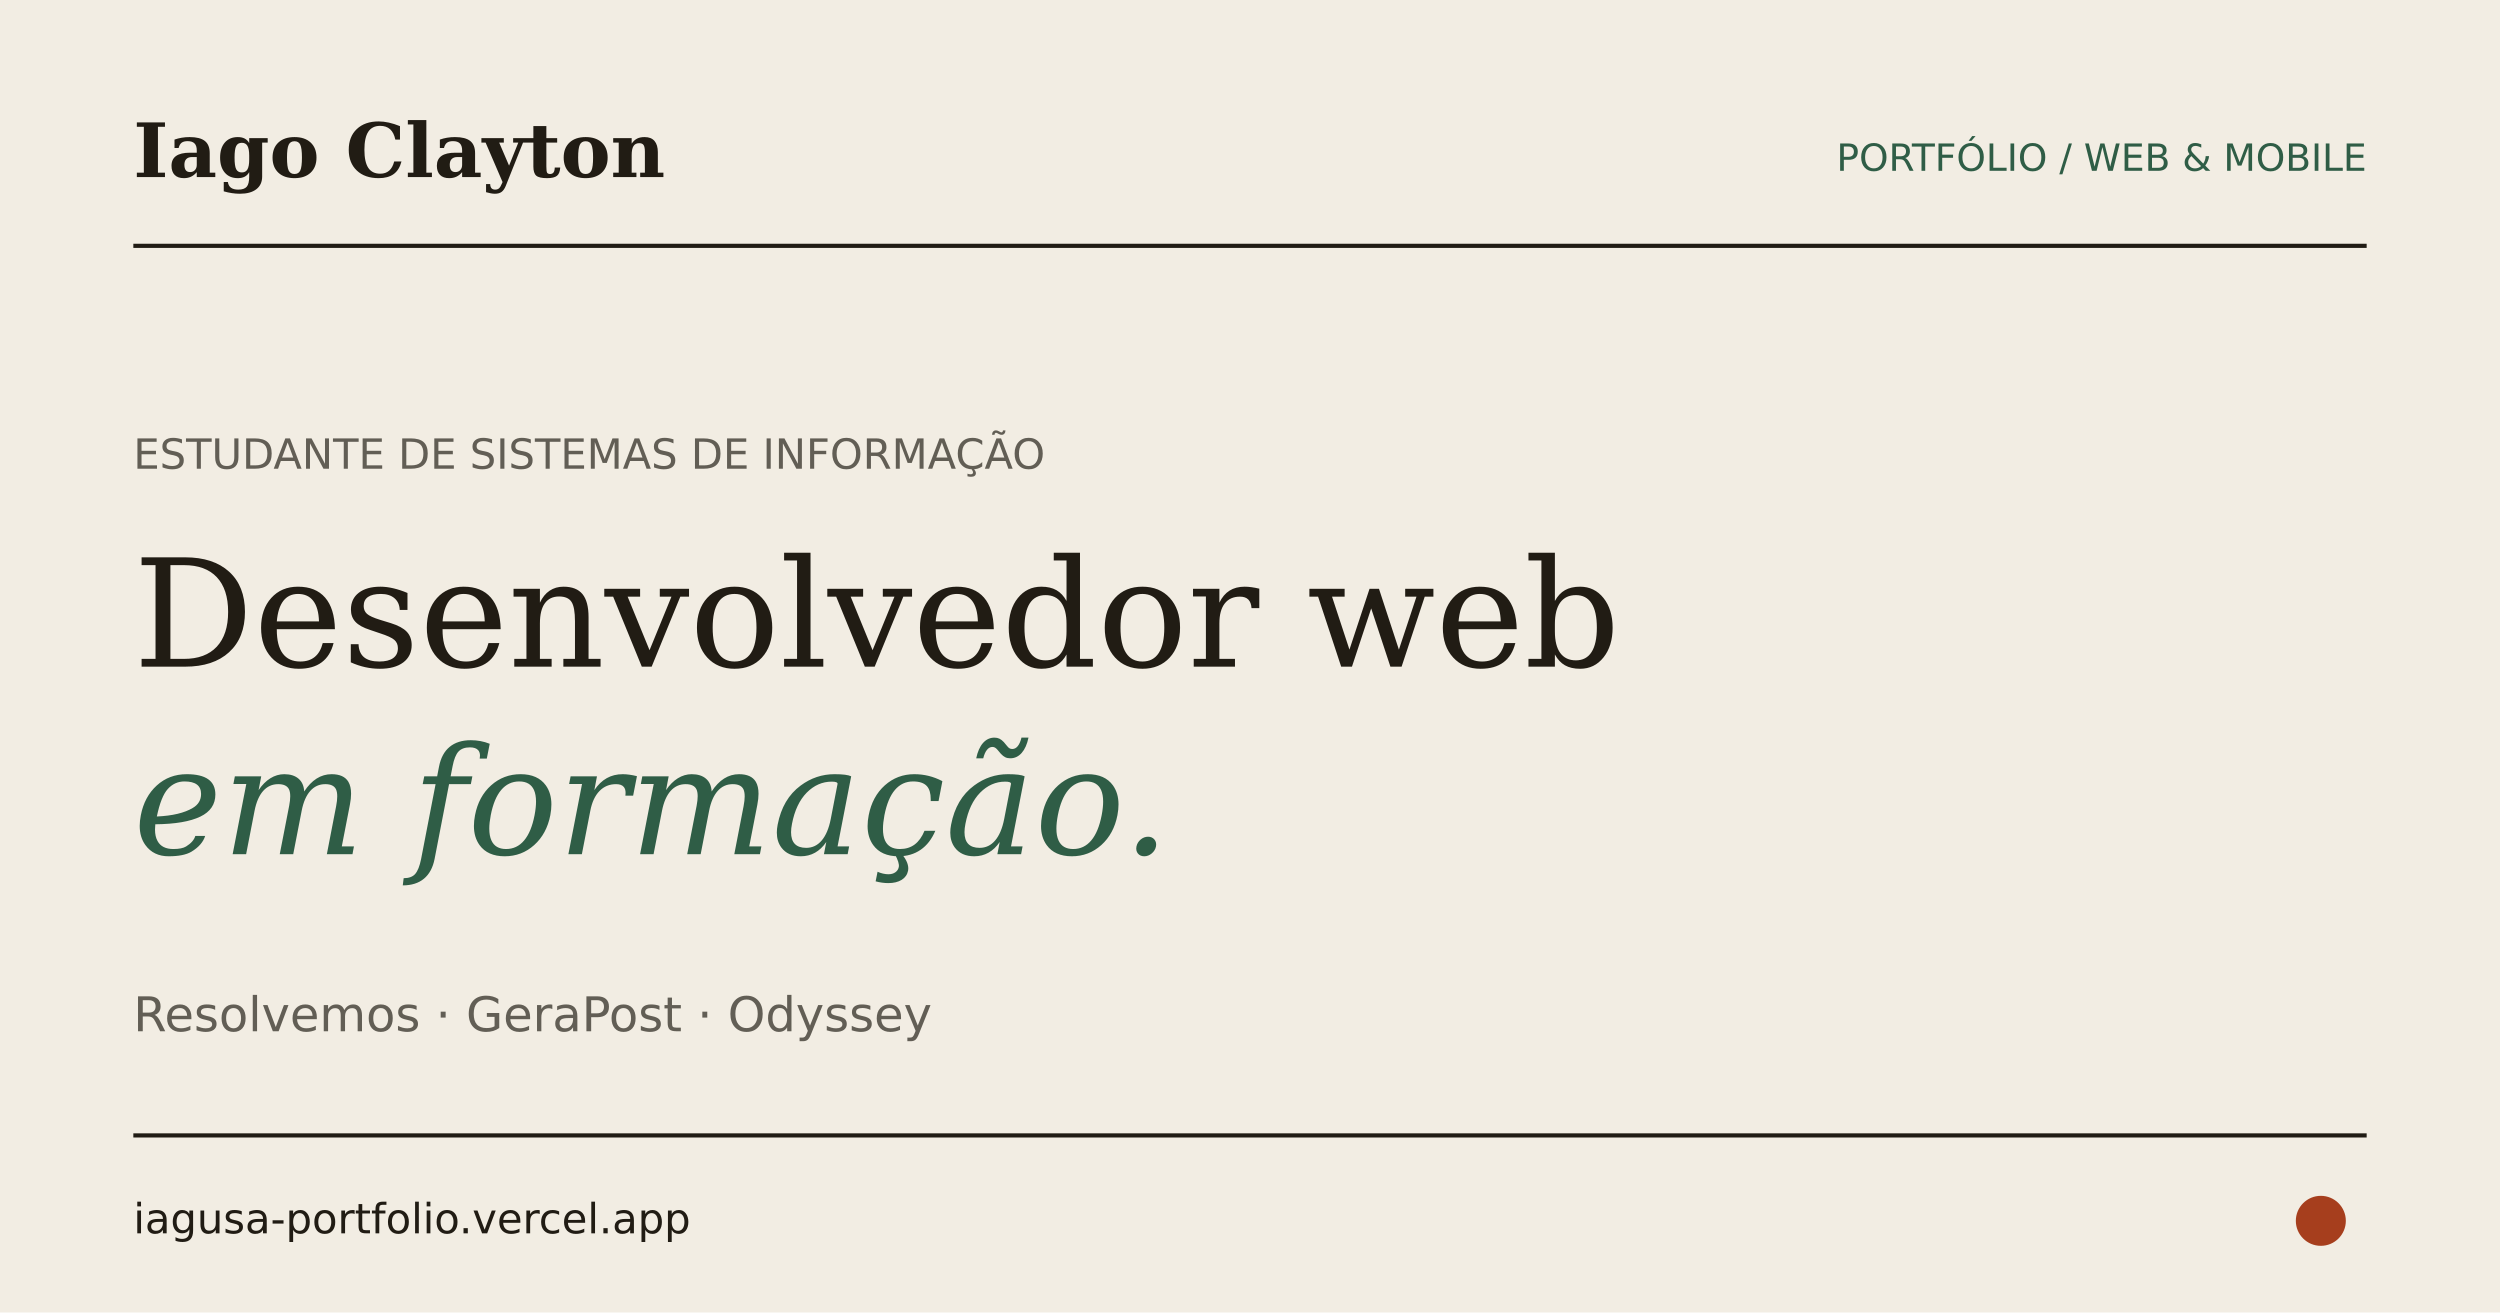
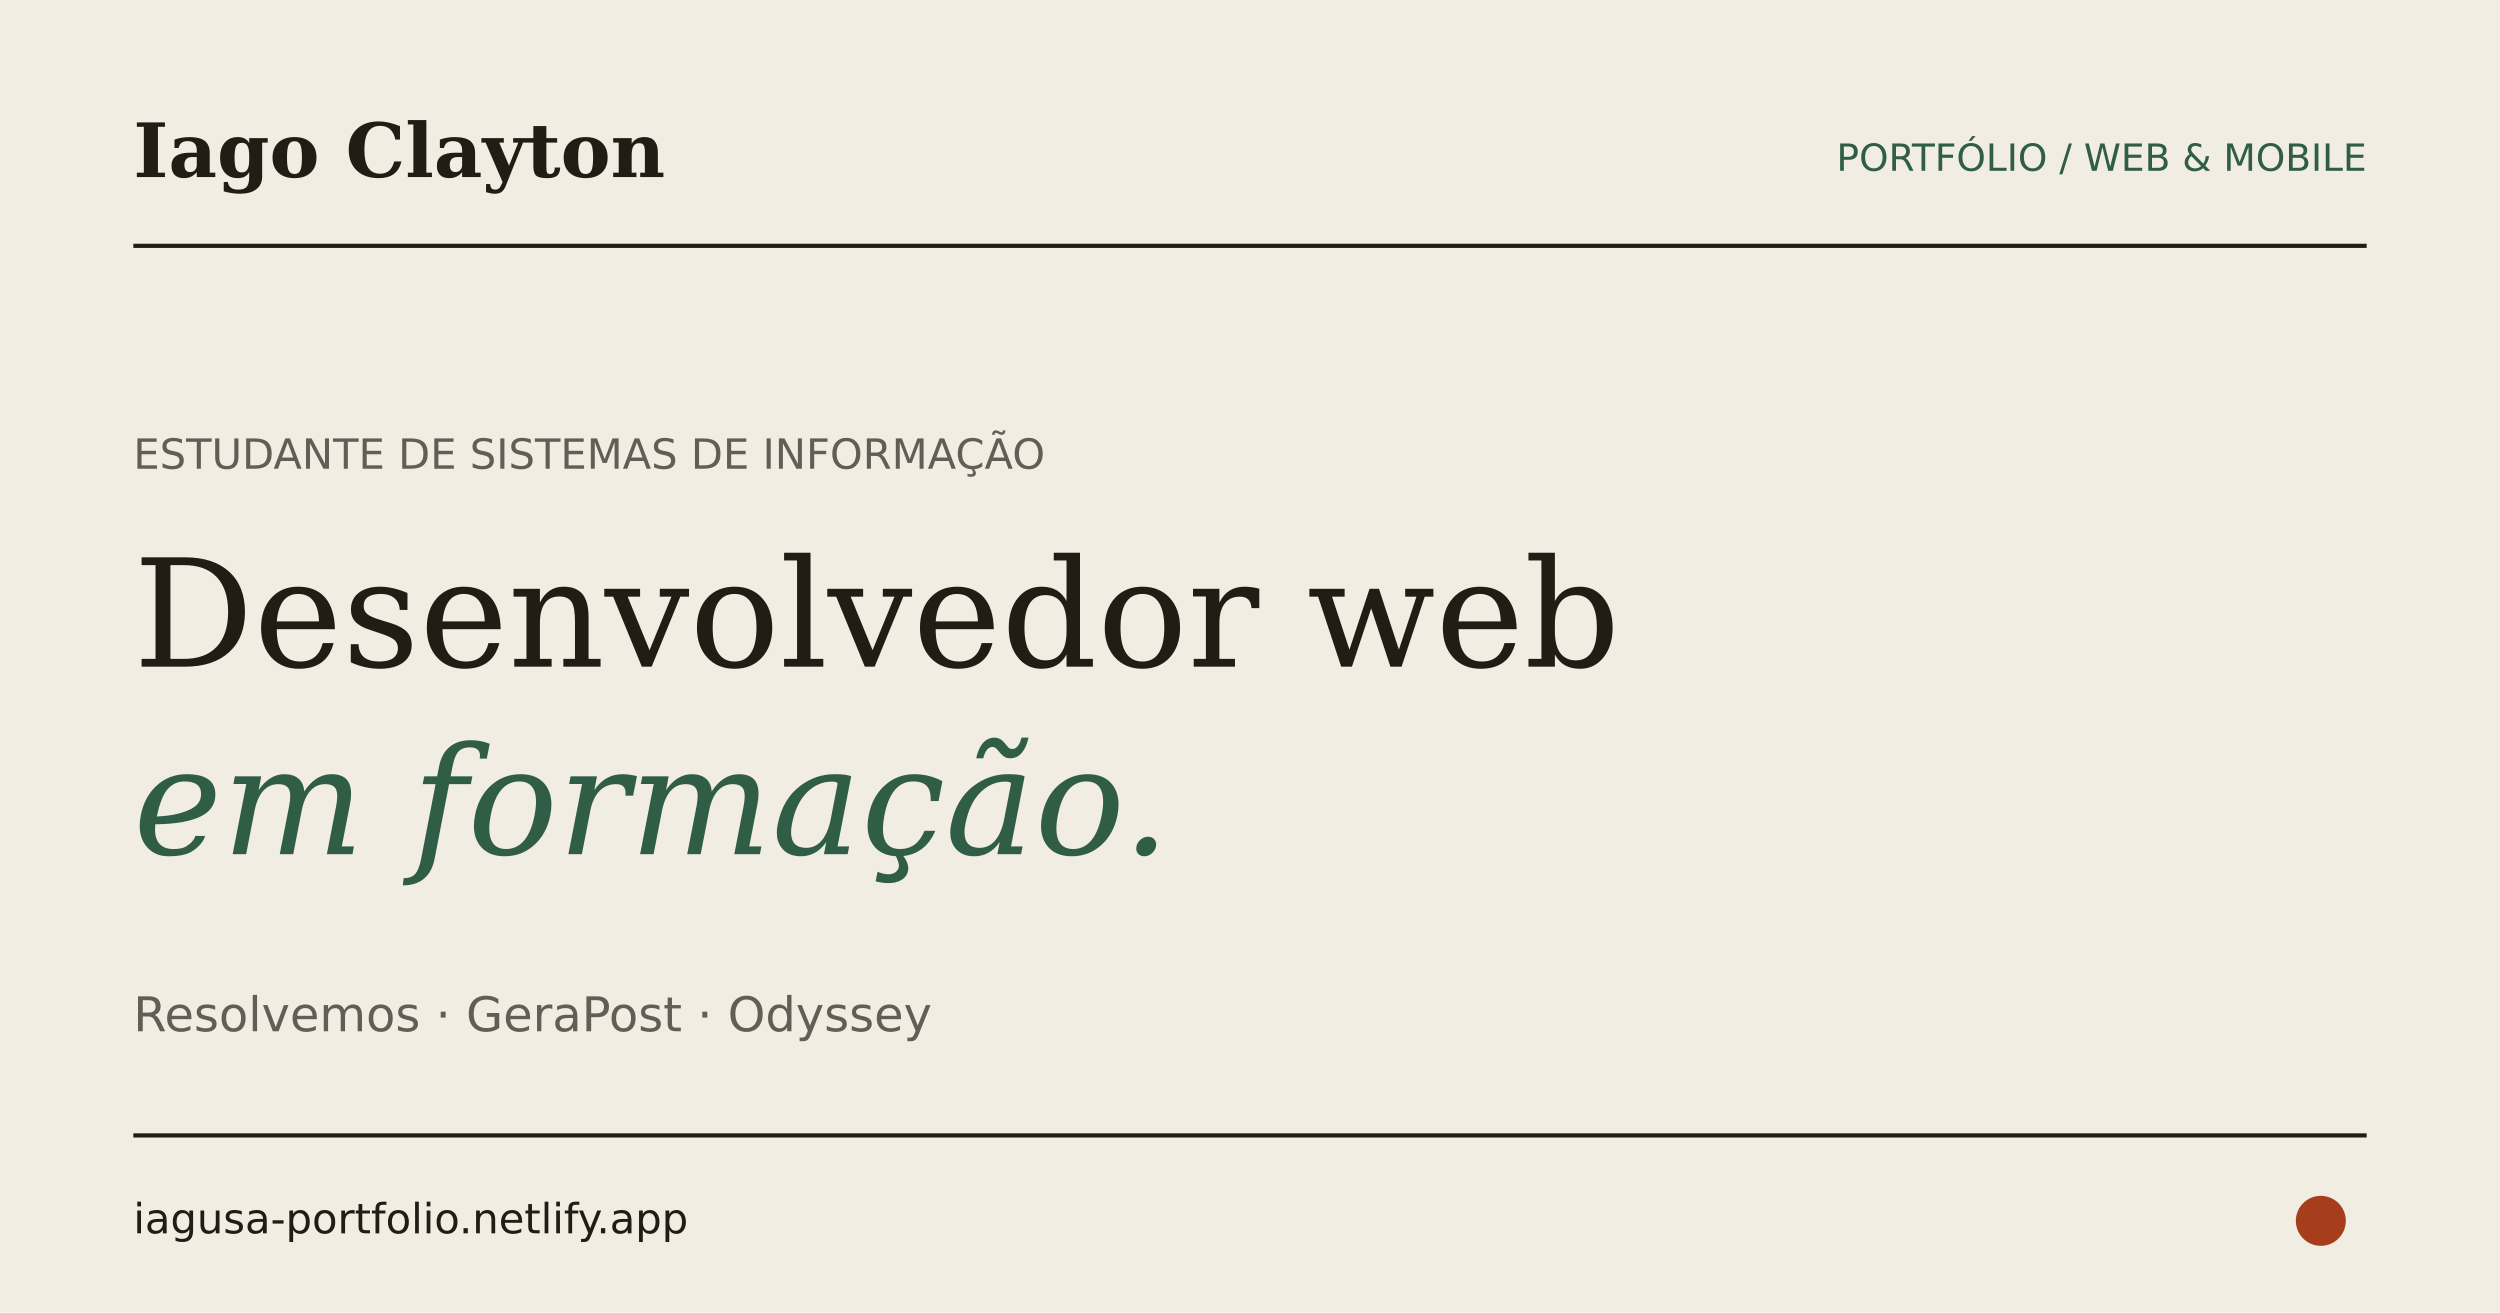
<svg xmlns="http://www.w3.org/2000/svg" width="1200" height="630" viewBox="0 0 1200 630">
  <rect width="1200" height="630" fill="#f2ede3" />
  <path d="M64 118H1136M64 545H1136" stroke="#211c14" stroke-width="2" />
  <text x="64" y="85" fill="#211c14" font-family="DejaVu Serif,serif" font-size="36" font-weight="bold">Iago Clayton</text>
  <text x="1136" y="82" text-anchor="end" fill="#2f5d46" font-family="DejaVu Sans,sans-serif" font-size="18">PORTFÓLIO / WEB &amp; MOBILE</text>
  <text x="64" y="225" fill="#625e55" font-family="DejaVu Sans,sans-serif" font-size="20">ESTUDANTE DE SISTEMAS DE INFORMAÇÃO</text>
  <text x="64" y="320" fill="#211c14" font-family="DejaVu Serif,serif" font-size="72">Desenvolvedor web</text>
  <text x="64" y="410" fill="#2f5d46" font-family="DejaVu Serif,serif" font-size="72" font-style="italic">em formação.</text>
  <text x="64" y="495" fill="#625e55" font-family="DejaVu Sans,sans-serif" font-size="23">Resolvemos · GeraPost · Odyssey</text>
-   <text x="64" y="592" fill="#211c14" font-family="DejaVu Sans,sans-serif" font-size="20">iagusa-portfolio.vercel.app</text>
+   <text x="64" y="592" fill="#211c14" font-family="DejaVu Sans,sans-serif" font-size="20">iagusa-portfolio.netlify.app</text>
  <circle cx="1114" cy="586" r="12" fill="#a63e1d" />
</svg>
